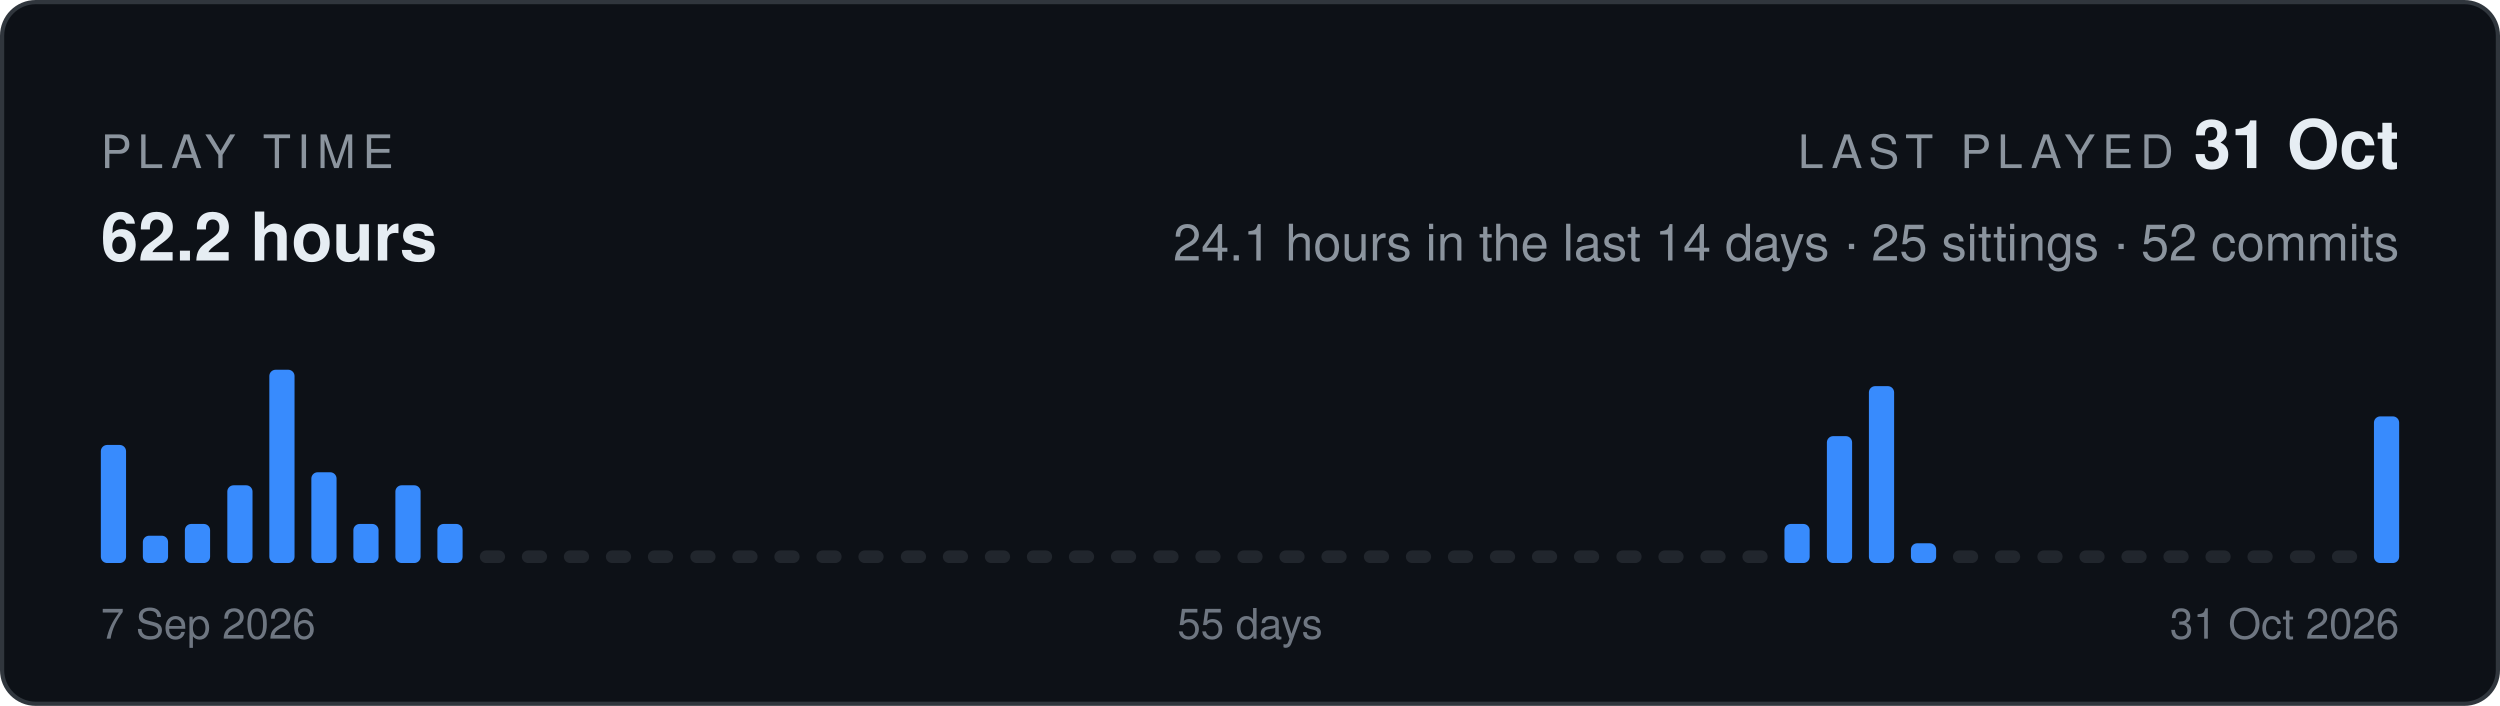
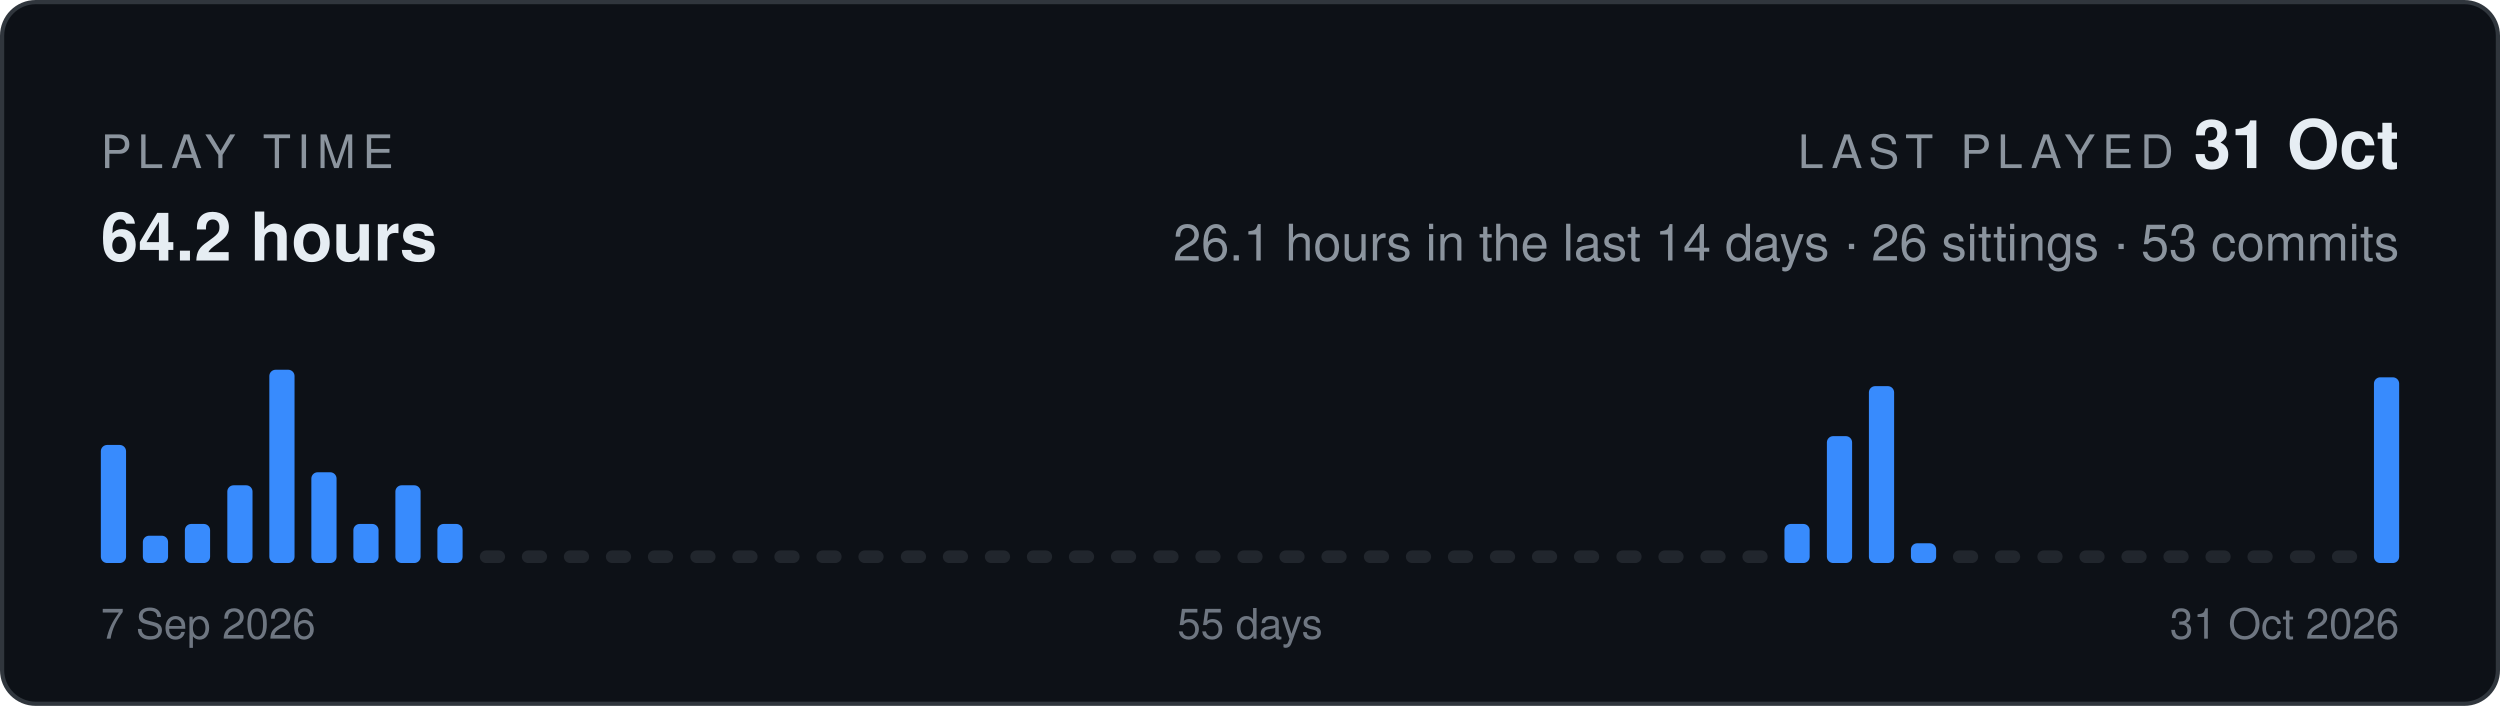
- <svg xmlns="http://www.w3.org/2000/svg" width="595" height="168" viewBox="0 0 595 168" role="img" aria-label="Play time: 62.2 hours over 52 commits, last played 31 Oct">
+ <svg xmlns="http://www.w3.org/2000/svg" width="595" height="168" viewBox="0 0 595 168" role="img" aria-label="Play time: 64.2 hours over 53 commits, last played 31 Oct">
  <style>
    .card { fill: #0d1117; stroke: #30363d }
    text { font-family: -apple-system, BlinkMacSystemFont, "Segoe UI", Helvetica, Arial, sans-serif }
    .label { font-size: 11px; letter-spacing: 1.7px; fill: #8b949e }
    .stat { font-size: 16px; font-weight: 600; letter-spacing: normal; fill: #e6edf3 }
    .note { font-size: 12px; fill: #8b949e }
    .axis { font-size: 10px; fill: #6e7681 }
    .bar { fill: #388bfd }
    .bar-quiet { fill: #21262d }
  </style>
  <rect class="card" x="0.5" y="0.5" width="594" height="167" rx="8" />
  <text class="label" x="24" y="40">PLAY TIME</text>
-   <text class="stat" x="24" y="62">62.2 hours</text>
+   <text class="stat" x="24" y="62">64.2 hours</text>
  <text class="label" x="571" y="40" text-anchor="end">LAST PLAYED <tspan class="stat">31 Oct</tspan>
  </text>
-   <text class="note" x="571" y="62" text-anchor="end">24.1 hours in the last 14 days   ·   25 sittings   ·   52 commits</text>
+   <text class="note" x="571" y="62" text-anchor="end">26.1 hours in the last 14 days   ·   26 sittings   ·   53 commits</text>
  <rect class="bar" x="24.0" y="105.9" width="6" height="28.1" rx="1.5" />
  <rect class="bar" x="34.0" y="127.5" width="6" height="6.5" rx="1.5" />
  <rect class="bar" x="44.0" y="124.7" width="6" height="9.3" rx="1.5" />
  <rect class="bar" x="54.1" y="115.5" width="6" height="18.5" rx="1.5" />
  <rect class="bar" x="64.1" y="88.0" width="6" height="46.0" rx="1.5" />
  <rect class="bar" x="74.1" y="112.4" width="6" height="21.6" rx="1.5" />
  <rect class="bar" x="84.1" y="124.7" width="6" height="9.3" rx="1.5" />
  <rect class="bar" x="94.1" y="115.5" width="6" height="18.5" rx="1.5" />
  <rect class="bar" x="104.1" y="124.7" width="6" height="9.3" rx="1.5" />
  <rect class="bar-quiet" x="114.2" y="131.0" width="6" height="3.0" rx="1.5" />
  <rect class="bar-quiet" x="124.2" y="131.0" width="6" height="3.0" rx="1.5" />
  <rect class="bar-quiet" x="134.2" y="131.0" width="6" height="3.0" rx="1.5" />
  <rect class="bar-quiet" x="144.2" y="131.0" width="6" height="3.0" rx="1.5" />
  <rect class="bar-quiet" x="154.2" y="131.0" width="6" height="3.0" rx="1.5" />
  <rect class="bar-quiet" x="164.3" y="131.0" width="6" height="3.0" rx="1.5" />
  <rect class="bar-quiet" x="174.3" y="131.0" width="6" height="3.0" rx="1.5" />
  <rect class="bar-quiet" x="184.3" y="131.0" width="6" height="3.0" rx="1.5" />
  <rect class="bar-quiet" x="194.3" y="131.0" width="6" height="3.0" rx="1.5" />
  <rect class="bar-quiet" x="204.3" y="131.0" width="6" height="3.0" rx="1.5" />
  <rect class="bar-quiet" x="214.4" y="131.0" width="6" height="3.0" rx="1.5" />
  <rect class="bar-quiet" x="224.4" y="131.0" width="6" height="3.0" rx="1.5" />
  <rect class="bar-quiet" x="234.4" y="131.0" width="6" height="3.0" rx="1.5" />
  <rect class="bar-quiet" x="244.4" y="131.0" width="6" height="3.0" rx="1.5" />
  <rect class="bar-quiet" x="254.4" y="131.0" width="6" height="3.0" rx="1.5" />
  <rect class="bar-quiet" x="264.4" y="131.0" width="6" height="3.0" rx="1.5" />
  <rect class="bar-quiet" x="274.5" y="131.0" width="6" height="3.0" rx="1.5" />
  <rect class="bar-quiet" x="284.5" y="131.0" width="6" height="3.0" rx="1.5" />
  <rect class="bar-quiet" x="294.5" y="131.0" width="6" height="3.0" rx="1.5" />
  <rect class="bar-quiet" x="304.5" y="131.0" width="6" height="3.0" rx="1.5" />
  <rect class="bar-quiet" x="314.5" y="131.0" width="6" height="3.0" rx="1.5" />
  <rect class="bar-quiet" x="324.6" y="131.0" width="6" height="3.0" rx="1.5" />
  <rect class="bar-quiet" x="334.6" y="131.0" width="6" height="3.0" rx="1.5" />
  <rect class="bar-quiet" x="344.6" y="131.0" width="6" height="3.0" rx="1.5" />
  <rect class="bar-quiet" x="354.6" y="131.0" width="6" height="3.0" rx="1.5" />
  <rect class="bar-quiet" x="364.6" y="131.0" width="6" height="3.0" rx="1.5" />
  <rect class="bar-quiet" x="374.6" y="131.0" width="6" height="3.0" rx="1.5" />
  <rect class="bar-quiet" x="384.7" y="131.0" width="6" height="3.0" rx="1.5" />
  <rect class="bar-quiet" x="394.7" y="131.0" width="6" height="3.0" rx="1.5" />
  <rect class="bar-quiet" x="404.7" y="131.0" width="6" height="3.0" rx="1.5" />
  <rect class="bar-quiet" x="414.7" y="131.0" width="6" height="3.0" rx="1.5" />
  <rect class="bar" x="424.7" y="124.7" width="6" height="9.3" rx="1.5" />
  <rect class="bar" x="434.8" y="103.8" width="6" height="30.2" rx="1.5" />
  <rect class="bar" x="444.8" y="91.9" width="6" height="42.1" rx="1.5" />
  <rect class="bar" x="454.8" y="129.3" width="6" height="4.7" rx="1.5" />
  <rect class="bar-quiet" x="464.8" y="131.0" width="6" height="3.0" rx="1.5" />
  <rect class="bar-quiet" x="474.8" y="131.0" width="6" height="3.0" rx="1.5" />
  <rect class="bar-quiet" x="484.9" y="131.0" width="6" height="3.0" rx="1.5" />
  <rect class="bar-quiet" x="494.9" y="131.0" width="6" height="3.0" rx="1.5" />
  <rect class="bar-quiet" x="504.9" y="131.0" width="6" height="3.0" rx="1.5" />
  <rect class="bar-quiet" x="514.9" y="131.0" width="6" height="3.0" rx="1.5" />
  <rect class="bar-quiet" x="524.9" y="131.0" width="6" height="3.0" rx="1.5" />
  <rect class="bar-quiet" x="534.9" y="131.0" width="6" height="3.0" rx="1.5" />
  <rect class="bar-quiet" x="545.0" y="131.0" width="6" height="3.0" rx="1.5" />
  <rect class="bar-quiet" x="555.0" y="131.0" width="6" height="3.0" rx="1.5" />
-   <rect class="bar" x="565.0" y="99.1" width="6" height="34.9" rx="1.5" />
+   <rect class="bar" x="565.0" y="89.8" width="6" height="44.2" rx="1.5" />
  <text class="axis" x="24" y="152">7 Sep 2026</text>
  <text class="axis" x="297.5" y="152" text-anchor="middle">55 days</text>
  <text class="axis" x="571" y="152" text-anchor="end">31 Oct 2026</text>
</svg>
